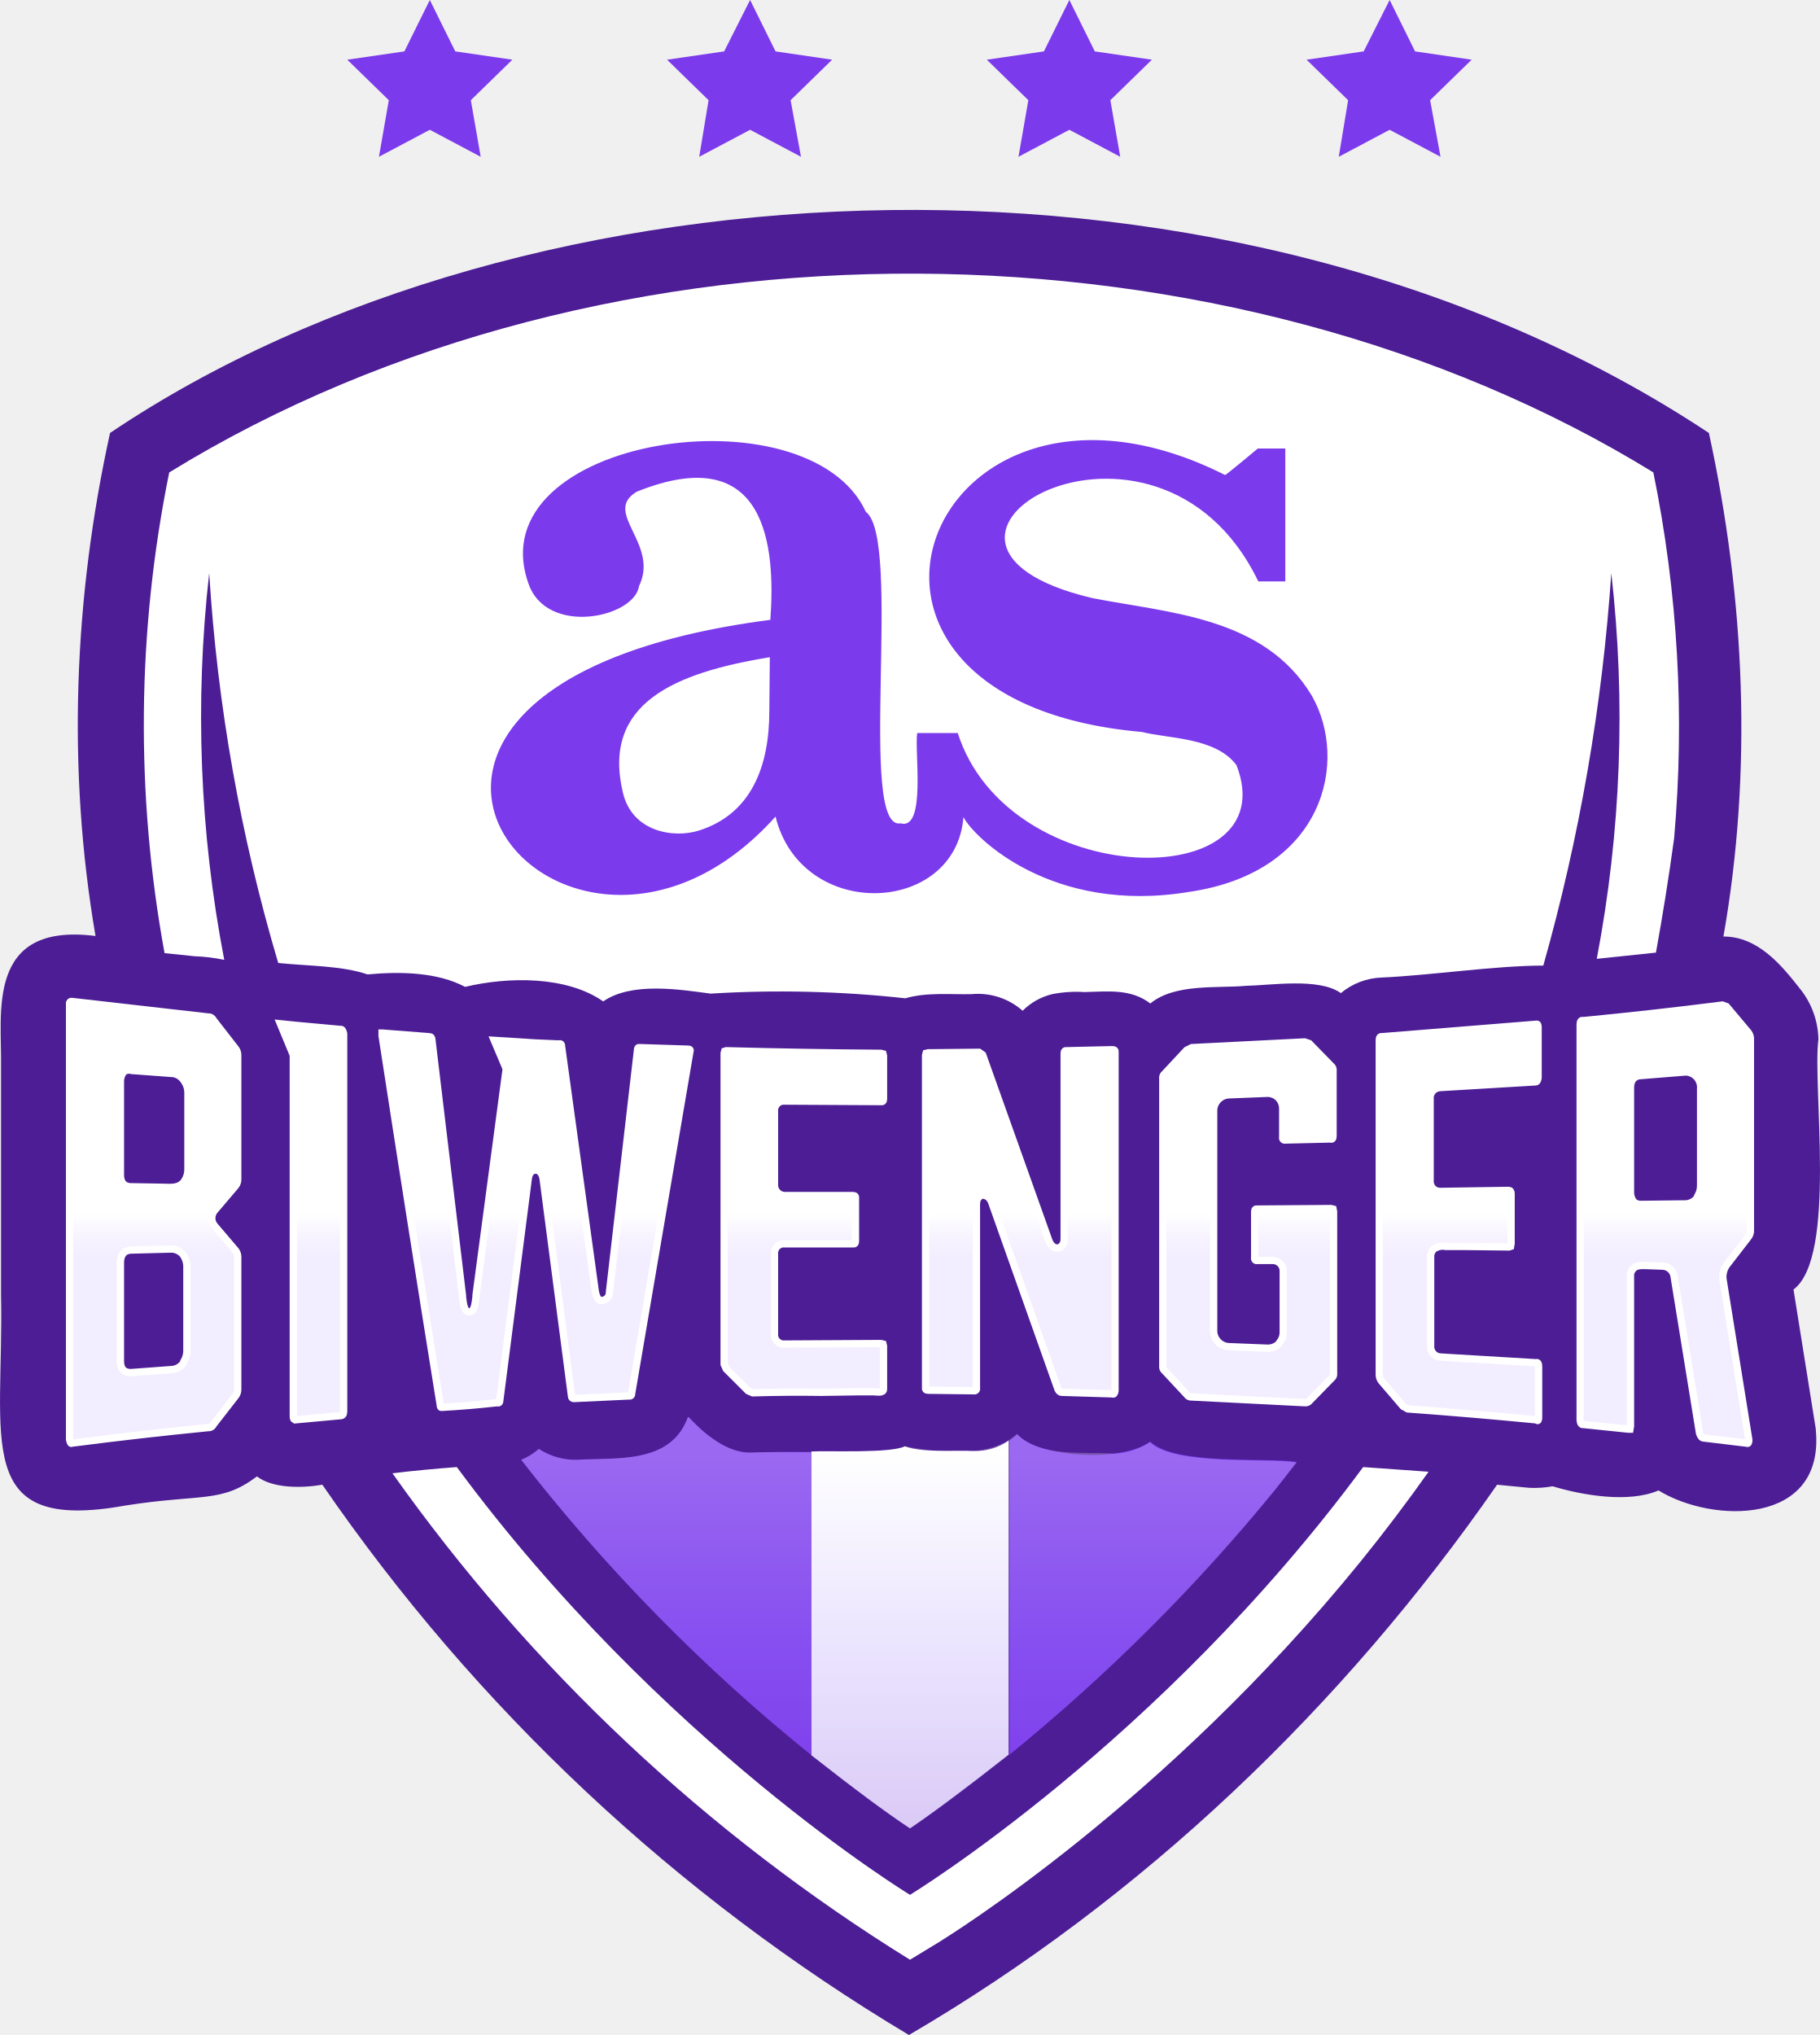
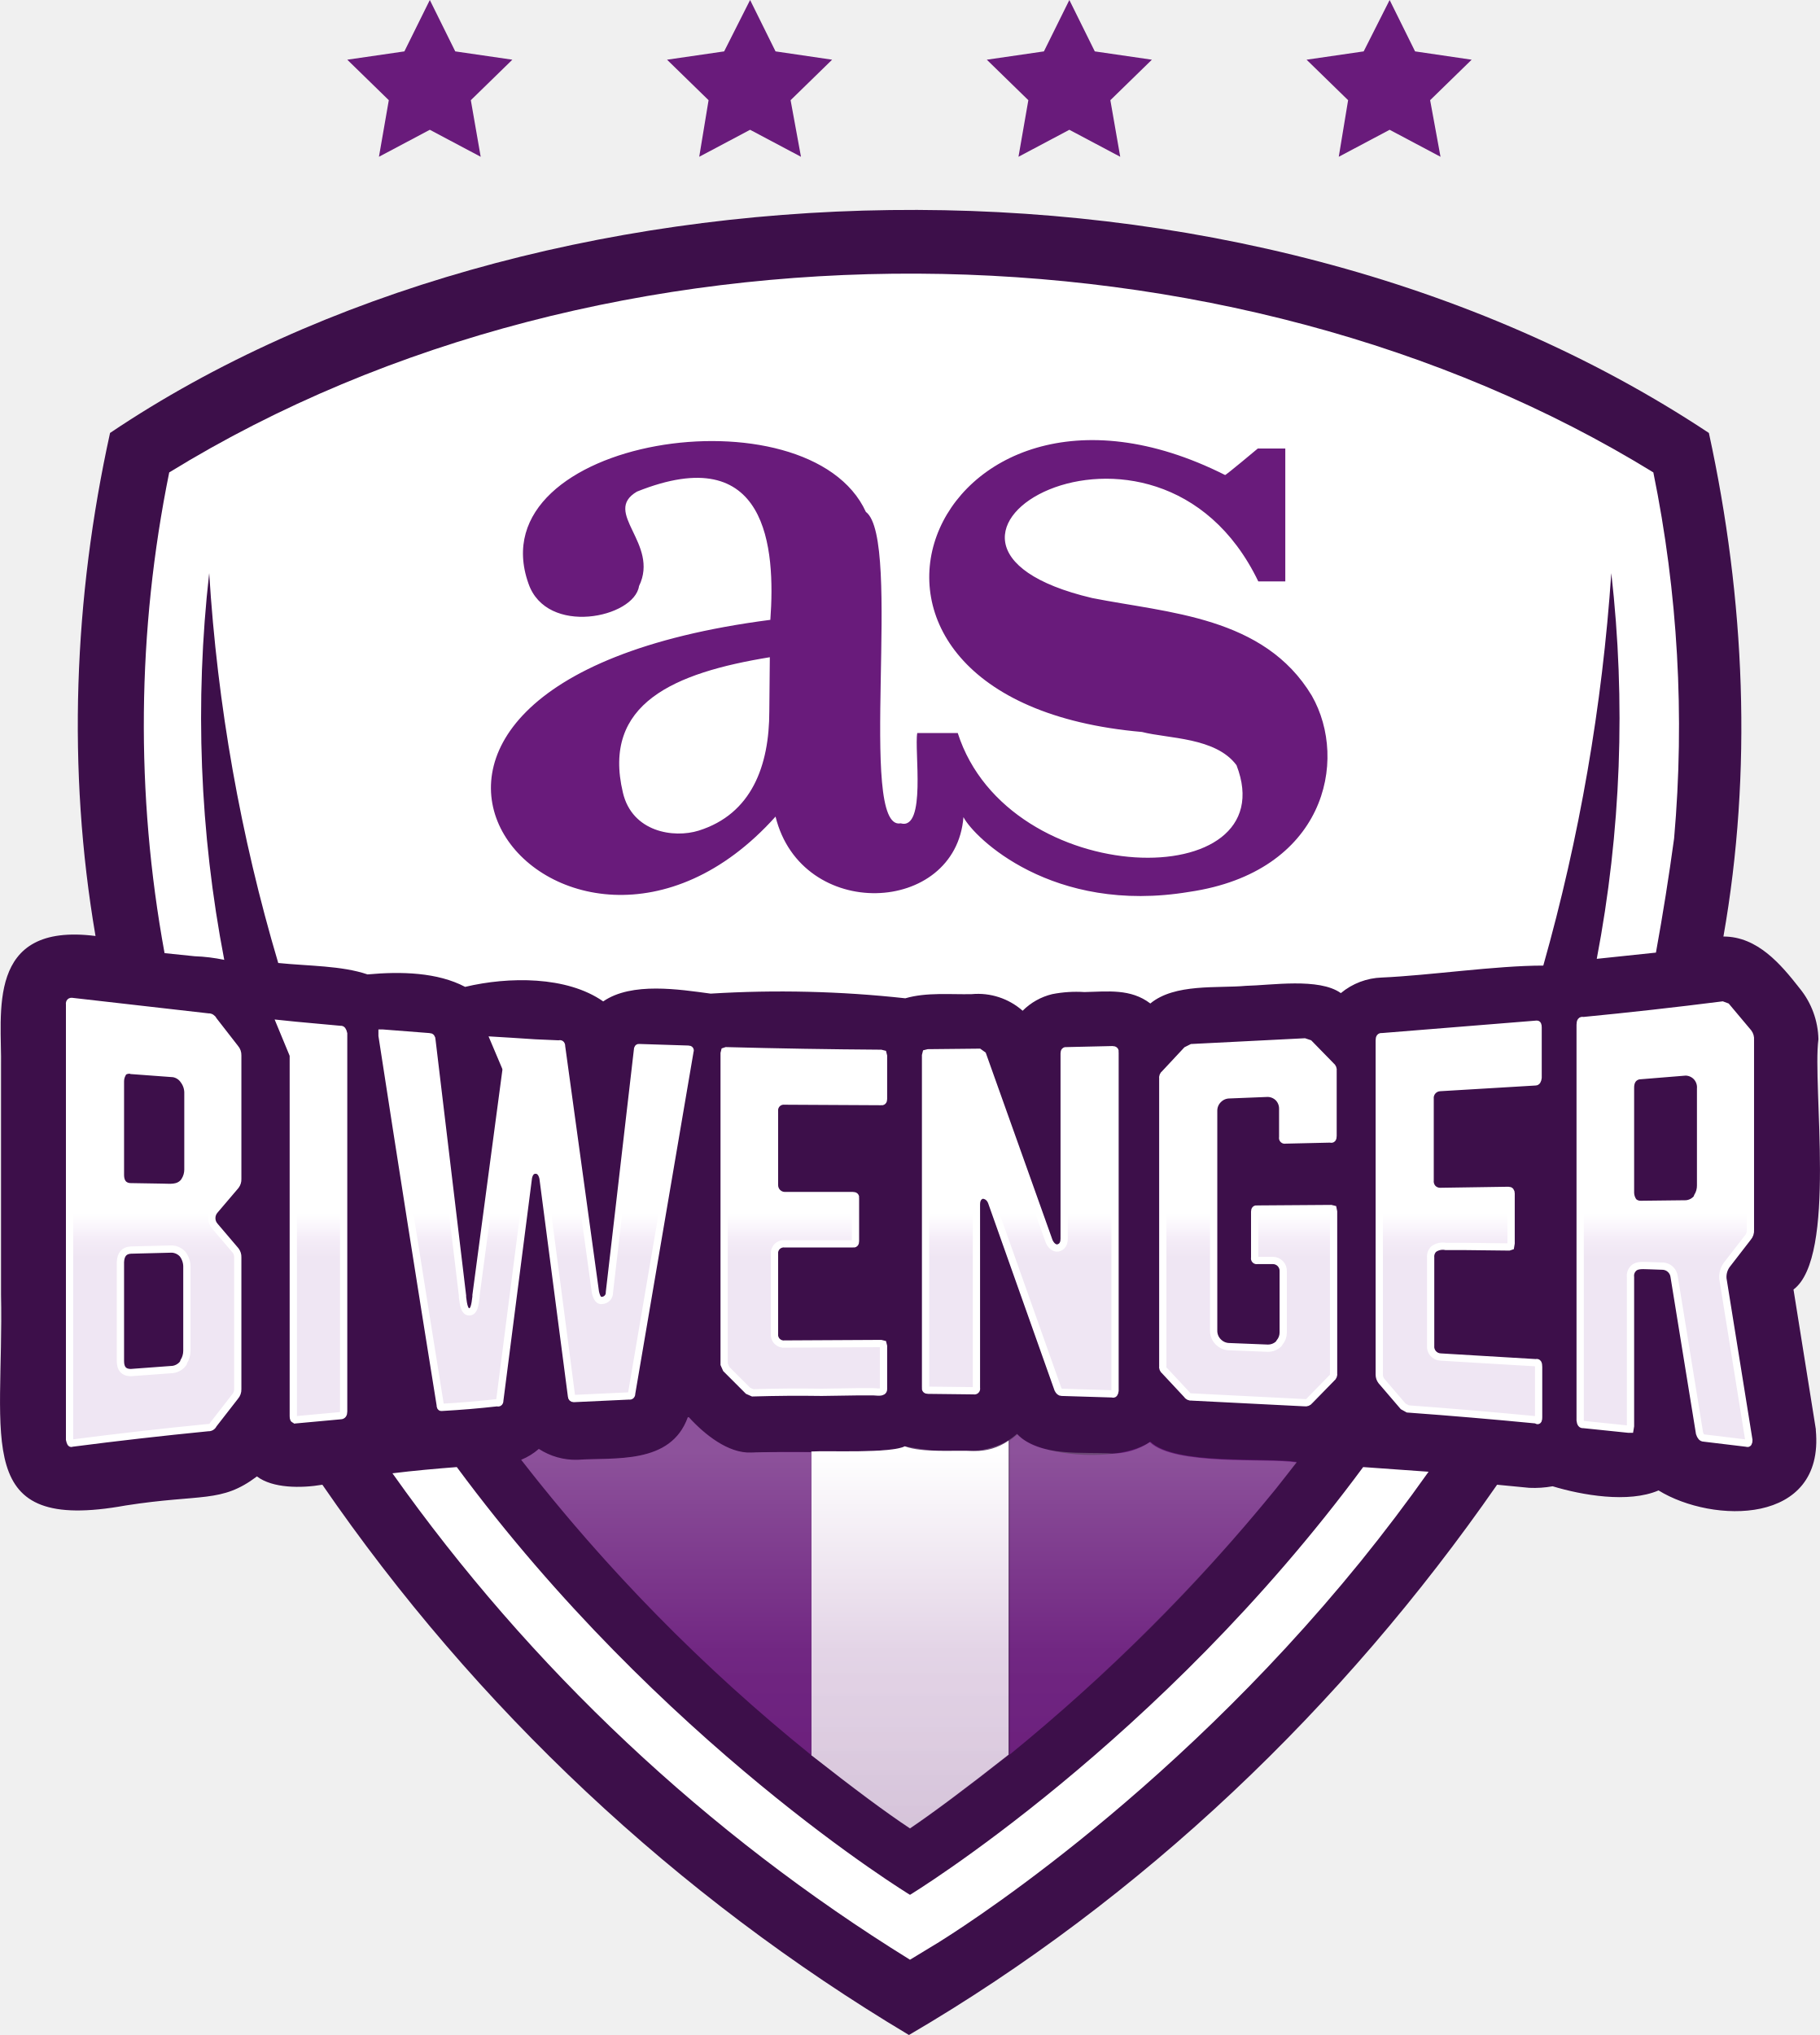
<svg xmlns="http://www.w3.org/2000/svg" viewBox="0 0 350.6 392">
  <defs>
    <linearGradient id="biw-a" x1="175.2" x2="175.2" y1="112.2" y2="17.3" gradientTransform="matrix(1 0 0 -1 0 394.8)" gradientUnits="userSpaceOnUse">
      <stop offset="0" stop-color="#fff" />
      <stop offset="1" stop-color="#ffffff" />
    </linearGradient>
    <linearGradient id="biw-b" x1="175.4" x2="175.4" y1="200.1" y2="342.1" gradientTransform="matrix(1 0 0 -1 0 394.8)" gradientUnits="userSpaceOnUse">
      <stop offset="0" stop-color="#ffffff" />
      <stop offset=".1" stop-color="#ffffff" />
      <stop offset=".2" stop-color="#ffffff" />
      <stop offset=".3" stop-color="#ffffff" />
      <stop offset=".5" stop-color="#ffffff" />
      <stop offset="1" stop-color="#fff" />
    </linearGradient>
    <linearGradient id="biw-c" x1="174.9" x2="174.9" y1="18.4" y2="115.1" gradientTransform="matrix(1 0 0 -1 0 394.8)" gradientUnits="userSpaceOnUse">
-       <stop offset="0" stop-color="#4c1d95" />
-       <stop offset=".2" stop-color="#6d28d9" stop-opacity=".9" />
-       <stop offset=".6" stop-color="#a78bfa" stop-opacity=".8" />
+       <stop offset="0" stop-color="#3d0f4a" />
+       <stop offset=".2" stop-color="#5c186c" stop-opacity=".9" />
+       <stop offset=".6" stop-color="#8a4a97" stop-opacity=".8" />
      <stop offset="1" stop-color="#fff" stop-opacity=".8" />
    </linearGradient>
    <linearGradient id="biw-d" x1="175.1" x2="175.1" y1="116.76" y2="201.91" gradientTransform="matrix(1 0 0 -1 0 394.8)" gradientUnits="userSpaceOnUse">
-       <stop offset="0" stop-color="#f3eeff" />
-       <stop offset=".27" stop-color="#f3eeff" />
-       <stop offset=".31" stop-color="#f3eeff" />
-       <stop offset=".42" stop-color="#f3eeff" />
-       <stop offset=".46" stop-color="#f6f2ff" />
-       <stop offset=".49" stop-color="#faf8ff" />
+       <stop offset="0" stop-color="#efe6f3" />
+       <stop offset=".27" stop-color="#efe6f3" />
+       <stop offset=".31" stop-color="#efe6f3" />
+       <stop offset=".42" stop-color="#efe6f3" />
+       <stop offset=".46" stop-color="#f4ecf7" />
+       <stop offset=".49" stop-color="#faf6fc" />
      <stop offset=".52" stop-color="#ffffff" />
      <stop offset=".53" stop-color="#fff" />
    </linearGradient>
  </defs>
-   <path fill="#4c1d95" d="M346.7 190.4c-3.6-4.6-8.1-10-14.7-10 5.6-31.7 4.2-64.9-2.8-97-90.7-60.1-227.2-54.4-308 0-7 31.8-8.3 64.8-2.8 96.9-21.3-2.7-18 15-18.2 25.2v43.9c.6 28.1-5.8 46 24 40.6 14.7-2.3 18.4-.4 25.3-5.6 3 2.3 8.5 2.3 12.6 1.6a363 363 0 0 0 113 106c45-26.3 83.6-63.2 113.3-106l6.2.6a20 20 0 0 0 4.5-.3c5.6 1.7 14.6 3.3 20.4.8 10.4 6.4 32 6.8 30.3-11.6v-.2l-4.3-26.9c8.4-6.3 3.6-39.3 4.8-48.2a16 16 0 0 0-3.6-9.8" />
+   <path fill="#3d0f4a" d="M346.7 190.4c-3.6-4.6-8.1-10-14.7-10 5.6-31.7 4.2-64.9-2.8-97-90.7-60.1-227.2-54.4-308 0-7 31.8-8.3 64.8-2.8 96.9-21.3-2.7-18 15-18.2 25.2v43.9c.6 28.1-5.8 46 24 40.6 14.7-2.3 18.4-.4 25.3-5.6 3 2.3 8.5 2.3 12.6 1.6a363 363 0 0 0 113 106c45-26.3 83.6-63.2 113.3-106l6.2.6a20 20 0 0 0 4.5-.3c5.6 1.7 14.6 3.3 20.4.8 10.4 6.4 32 6.8 30.3-11.6v-.2l-4.3-26.9c8.4-6.3 3.6-39.3 4.8-48.2a16 16 0 0 0-3.6-9.8" />
  <path fill="url(#biw-a)" d="M262.4 282.6c-39.3 53.2-87.3 82.4-87.3 82.4s-48-29.2-87.3-82.4c-3.9.3-8.4.7-12.4 1.2a344 344 0 0 0 99.7 93.7l5.6-3.4c1.7-1.1 43.2-26.5 81.2-73.3q6.8-8.4 13.1-17.3Z" transform="translate(.2)" />
  <path fill="url(#biw-b)" d="m318.8 183.5-11.4 1.2a247 247 0 0 0 2.8-74.3 370 370 0 0 1-13.1 75.6c-9.2 0-21.9 1.9-31.1 2.3a13 13 0 0 0-7.9 3c-4.2-3-13.4-1.5-18.3-1.4-5.4.5-13.7-.5-18.4 3.4-3.8-2.9-8.2-2.3-12.7-2.2a24 24 0 0 0-6.2.4 12 12 0 0 0-5.7 3.2 13 13 0 0 0-9.8-3.2c-4 .1-8.7-.4-12.8.8a220 220 0 0 0-37.5-.9c-6-.8-15.2-2.3-20.7 1.5-7-4.9-18.2-4.8-26.6-2.8-5.3-2.8-12.3-3-18.8-2.4-5-1.7-11.3-1.6-17.2-2.2a337 337 0 0 1-13.3-75.1 247 247 0 0 0 2.9 74.5 33 33 0 0 0-5.7-.7l-5.8-.6a244 244 0 0 1 .9-92.6c84.6-52 204.5-50.1 285.9 0a245 245 0 0 1 4 70.5q-1.5 11-3.5 22" transform="translate(.2)" />
-   <path fill="#7c3aed" d="m82.8 0 4.9 9.9 11 1.6-8 7.8 1.9 10.9-9.8-5.2-9.8 5.2 1.9-10.9-8-7.8 11-1.6Zm61.7 0 4.9 9.9 10.9 1.6-8 7.8 2 10.9-9.8-5.2-9.8 5.2 1.8-10.9-8-7.8 11-1.6ZM206 0l4.9 9.9 11 1.6-8 7.8 1.9 10.9L206 25l-9.8 5.2 1.9-10.9-8-7.8 11-1.6Zm61.7 0 4.9 9.9 10.9 1.6-8 7.8 2 10.9-9.8-5.2-9.8 5.2 1.8-10.9-8-7.8 11-1.6Z" />
+   <path fill="#691b7b" d="m82.8 0 4.9 9.9 11 1.6-8 7.8 1.9 10.9-9.8-5.2-9.8 5.2 1.9-10.9-8-7.8 11-1.6Zm61.7 0 4.9 9.9 10.9 1.6-8 7.8 2 10.9-9.8-5.2-9.8 5.2 1.8-10.9-8-7.8 11-1.6ZM206 0l4.9 9.9 11 1.6-8 7.8 1.9 10.9L206 25l-9.8 5.2 1.9-10.9-8-7.8 11-1.6Zm61.7 0 4.9 9.9 10.9 1.6-8 7.8 2 10.9-9.8-5.2-9.8 5.2 1.8-10.9-8-7.8 11-1.6Z" />
  <path fill="#fff" d="M187.5 279.5c-3.5-.2-9.8.4-13.2-.9-2.6 1.4-15 .8-18 1v58.5q12.2 9.6 19 14.1 6.8-4.6 19-14.2v-60.5a11 11 0 0 1-6.7 2" />
-   <path fill="#7c3aed" d="M145.3 279.8h-.6c-4.4.2-9-3.5-12-6.8h-.2c-3.3 9.2-14.2 7.7-21.3 8.2a13 13 0 0 1-7.4-2.1 12 12 0 0 1-3.4 2.1 344 344 0 0 0 55.9 56.9v.1-58.5q-5.5-.1-11 .1m100.5 7 4-5.2c-6-.9-23.4.7-28.2-3.9-6 4.2-21.9 2.9-25.6-1.4l-1.5 1.2V338a363 363 0 0 0 51.3-51.2" />
+   <path fill="#691b7b" d="M145.3 279.8h-.6c-4.4.2-9-3.5-12-6.8h-.2c-3.3 9.2-14.2 7.7-21.3 8.2a13 13 0 0 1-7.4-2.1 12 12 0 0 1-3.4 2.1 344 344 0 0 0 55.9 56.9v.1-58.5q-5.5-.1-11 .1m100.5 7 4-5.2c-6-.9-23.4.7-28.2-3.9-6 4.2-21.9 2.9-25.6-1.4l-1.5 1.2V338a363 363 0 0 0 51.3-51.2" />
  <path fill="url(#biw-c)" d="M214.1 280c-5.5-.4-14 .8-18.4-3.8-5.1 4.8-15 3.6-21.6 2.4-3.1 1.7-25.9.9-29.6 1.2-4.4.2-9-3.5-12-6.8h-.2c-3.3 9.2-14.1 7.7-21.3 8.2a13 13 0 0 1-7.4-2.1 12 12 0 0 1-3.4 2.1 344 344 0 0 0 74.9 71.1 342 342 0 0 0 74.5-70.6c-6-.9-23.5.7-28.3-3.9a13 13 0 0 1-7.2 2.2" opacity=".3" style="isolation:isolate" transform="translate(.2)" />
-   <path fill="#7c3aed" d="M210.4 115.2c-45-10.6 12.3-44.1 32-3.2h5.2V86.4h-5.3s-6.2 5.2-6.3 5.1c-57-28.7-85.8 43.4-16 49.5 5 1.3 14.2 1 18.2 6.4 9.7 25-43.9 24.4-53.7-6.2h-7.8c-.6 3.2 1.8 18.8-3.2 17.4-8.4 1.6.4-54.7-6.7-60-11-24-75-14.4-65 13.8 3.5 10.2 20.4 6.6 21.3.5 4-8.2-7.2-14.2-.4-18.2 25.2-10.1 26.7 10.9 25.7 24.7-98.2 12.7-39.8 83.4 1 37.9 5 20.3 34.7 19 36.2.1 2 3.9 17.1 18.8 43.5 14.4 26-3.8 30.8-25.2 23.6-37.8-9.2-15.3-27.7-15.9-42.3-18.8M148.2 137c0 10.5-3.4 19.8-13.6 23-4.8 1.5-12.8.3-14.6-7.3-4.1-17.2 9.9-23.1 28.3-26.1Z" />
+   <path fill="#691b7b" d="M210.4 115.2c-45-10.6 12.3-44.1 32-3.2h5.2V86.4h-5.3s-6.2 5.2-6.3 5.1c-57-28.7-85.8 43.4-16 49.5 5 1.3 14.2 1 18.2 6.4 9.7 25-43.9 24.4-53.7-6.2h-7.8c-.6 3.2 1.8 18.8-3.2 17.4-8.4 1.6.4-54.7-6.7-60-11-24-75-14.4-65 13.8 3.5 10.2 20.4 6.6 21.3.5 4-8.2-7.2-14.2-.4-18.2 25.2-10.1 26.7 10.9 25.7 24.7-98.2 12.7-39.8 83.4 1 37.9 5 20.3 34.7 19 36.2.1 2 3.9 17.1 18.8 43.5 14.4 26-3.8 30.8-25.2 23.6-37.8-9.2-15.3-27.7-15.9-42.3-18.8M148.2 137c0 10.5-3.4 19.8-13.6 23-4.8 1.5-12.8.3-14.6-7.3-4.1-17.2 9.9-23.1 28.3-26.1Z" />
  <path fill="url(#biw-d)" stroke="#fff" stroke-linecap="round" stroke-width="1.4" d="M13.2 277.3v-83.7q-.1-.7.4-.7l26.3 3a1 1 0 0 1 1 .6l4.2 5.4a2 2 0 0 1 .5 1.4v23.8a2 2 0 0 1-.4 1.3l-4 4.7a2.3 2.3 0 0 0 0 3.1l4 4.7a2 2 0 0 1 .4 1.3v25.4a2 2 0 0 1-.5 1.4l-4.2 5.4a1 1 0 0 1-1 .6q-13.2 1.3-26.3 3-.2.2-.4-.7ZM25 240.8q-1.9.1-2 2.3v19.1q0 2.2 2 2.2l8.1-.6a3 3 0 0 0 2-1.2l.1-.3a4 4 0 0 0 .6-2.1v-16.3a4 4 0 0 0-.8-2.3 3 3 0 0 0-2.1-1Zm-.2-34.7q-1.2.1-1.4.7a3 3 0 0 0-.4 1.5v18c0 2.1 1.4 2.3 2 2.3l6.1.1c1.4 0 3 .3 4.1-1l.2-.3a4 4 0 0 0 .6-2.1v-14.9a4 4 0 0 0-.8-2.3 3 3 0 0 0-2-1.3l-8.1-.6ZM336.3 278l-8.3-1q-.5 0-.8-.9l-4.9-30.2a2.3 2.3 0 0 0-2.1-2l-2.8-.1c-.9 0-2.2-.2-2.9.5a2 2 0 0 0-.6 1.7v28.7l-.1.6h-.3l-8.7-.9q-.5.1-.6-.8v-76.2q0-1 .6-.8 13.4-1.3 26.8-3l.8.3 4.2 5a2 2 0 0 1 .4 1.4v36.6a2 2 0 0 1-.5 1.5l-4.1 5.3a4 4 0 0 0-.7 2.6l5 31.1q0 .8-.4.6Zm-11.9-71.5-8.6.7c-.6 0-1.9.4-1.9 2.3v20.3a3 3 0 0 0 .6 1.7 2 2 0 0 0 1.4.5l8.7-.1a3 3 0 0 0 2.1-1.1l.1-.3a4 4 0 0 0 .6-2.2v-18.6a3 3 0 0 0-.8-2.3 3 3 0 0 0-1.9-.9Zm-28.7 67q-12.4-1.2-24.7-2.1l-.9-.5-4.2-4.9a2 2 0 0 1-.4-1.2v-64.4q0-.8.5-.7l29.7-2.4h.1q.3-.1.3.6v9.7q-.1.8-.5.8l-18.4 1.1a2 2 0 0 0-1.9 2.2v15.7a2 2 0 0 0 .6 1.6 2 2 0 0 0 1.4.5l13.1-.2q.5 0 .5.6v9.6l-.1.6-.3.1-8.9-.1h-3.3a3 3 0 0 0-2.3.5 2 2 0 0 0-.6 1.6v17a2 2 0 0 0 1.9 2.2l18.4 1.1q.5-.2.5.8v9.7q0 .8-.3.6Zm-239.1-.1q-.3.1-.3-.6v-69.5l-.1-.3-2.4-5.8 2.9.3 8.7.8q.4-.1.6.8v72.8q0 .8-.6.8l-8.7.8Zm28.3-2.3q-.3.1-.3-.5-5.8-36-11.2-71.1v-.5h.1l9 .7q.5 0 .5.6l5.9 49.3v.3c.2 1.6.4 2.8 1.3 2.8s1.1-1.2 1.3-2.9v-.3l5.8-43.5-.1-.4-2.2-5.2 3.3.2 4.6.3 4.6.2q.5-.2.5.6l6.5 47.2q.4 1.8 1.3 1.6a1.5 1.5 0 0 0 1.4-1.6l5.4-46.6q0-.6.4-.5l9.4.3q.5 0 .3.5l-11.2 65.7q0 .7-.5.6l-10.7.5a.4.4 0 0 1-.4-.4l-5.5-42.1c-.3-1.3-1-1.5-1.4-1.5s-1.1.1-1.4 1.4l-5.5 42.8q0 .8-.5.6-5.3.6-10.7.9Zm166.2-.9-21.7-1.1a1 1 0 0 1-1-.5l-4.2-4.5a1 1 0 0 1-.4-1v-55.3a1 1 0 0 1 .4-1l4.2-4.5 1-.5 21.7-1.1.9.3 4.2 4.3a1 1 0 0 1 .4 1v12.5q0 .8-.5.6l-8.7.2a.4.4 0 0 1-.5-.5v-5.5a3 3 0 0 0-.8-2.1 3 3 0 0 0-2.1-.9l-7.5.3a3 3 0 0 0-2 .9l-.1.1a3 3 0 0 0-.8 2.1v42.3a3 3 0 0 0 .8 2.1l.1.1a3 3 0 0 0 2 .9l7.5.3a3 3 0 0 0 2.1-.8l.2-.3a3 3 0 0 0 .7-1.9v-11.8a2 2 0 0 0-2-2.1h-3a.4.4 0 0 1-.5-.5v-8.9q0-.6.5-.5l14.2-.1.4.1.1.5v31.1a1 1 0 0 1-.4 1l-4.2 4.3a1 1 0 0 1-1 .4Zm-37-1.7-9.8-.3q-.4 0-.7-.6l-12.8-36.1q-.5-1.2-1.7-1.3c-.4.1-1.2.4-1.2 1.8v35.4a.4.4 0 0 1-.5.5l-8.8-.1q-.6 0-.5-.5v-64l.1-.4.4-.1 9.8-.1.7.5 12.8 35.9c.3.7.9 1.4 1.7 1.3.3-.1 1.2-.3 1.2-1.8v-35.7q0-.6.5-.5l8.8-.2q.6 0 .5.5v65.2q-.1.8-.5.6Zm-69.3-.2-.9-.4-4.2-4.2-.4-.9v-59.9l.1-.4.3-.1q14.9.4 29.8.5l.4.1.1.4v8.3q0 .6-.5.5l-18.5-.1a1.8 1.8 0 0 0-2 2v14.2a2 2 0 0 0 2 2h13.1q.6 0 .5.5v8.3q0 .6-.5.5H151a1.8 1.8 0 0 0-2 2v15.3a1.8 1.8 0 0 0 2 2l18.5-.1.4.1.1.4v8.3c0 .8-1.3.5-1.9.5h-3.3l-6.7.1q-6.6-.1-13.3.1Z" transform="translate(.2)" />
</svg>
